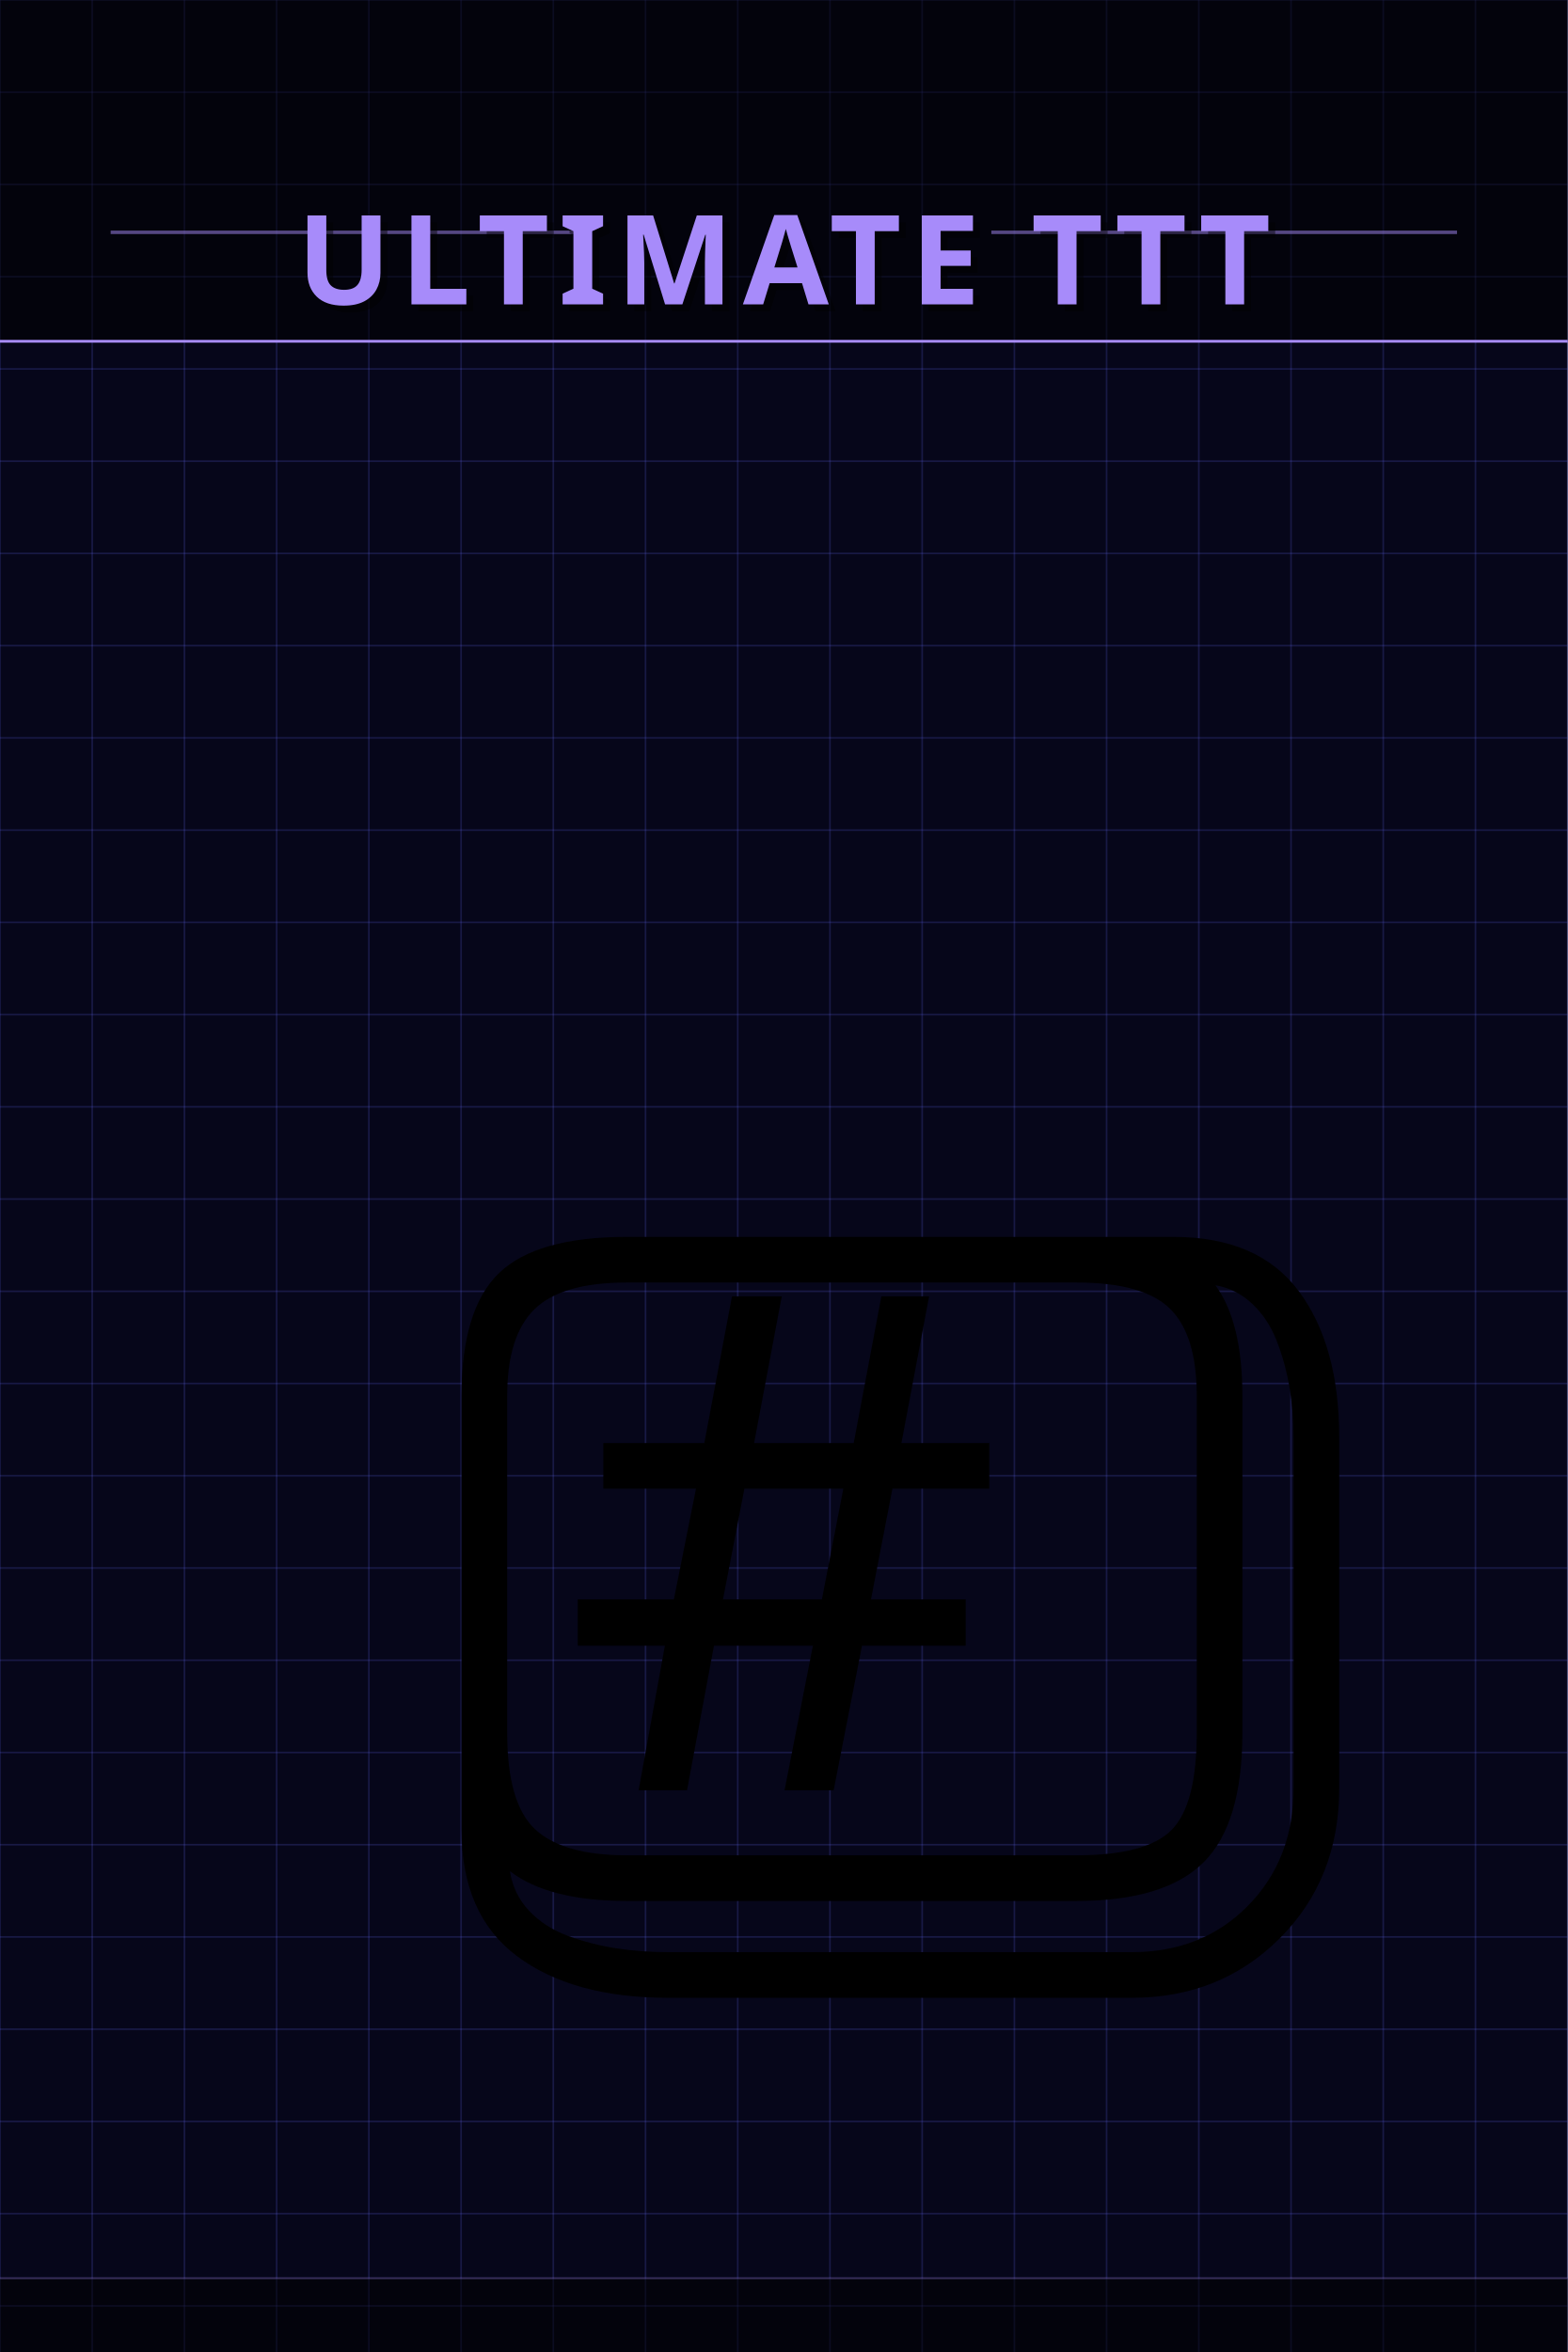
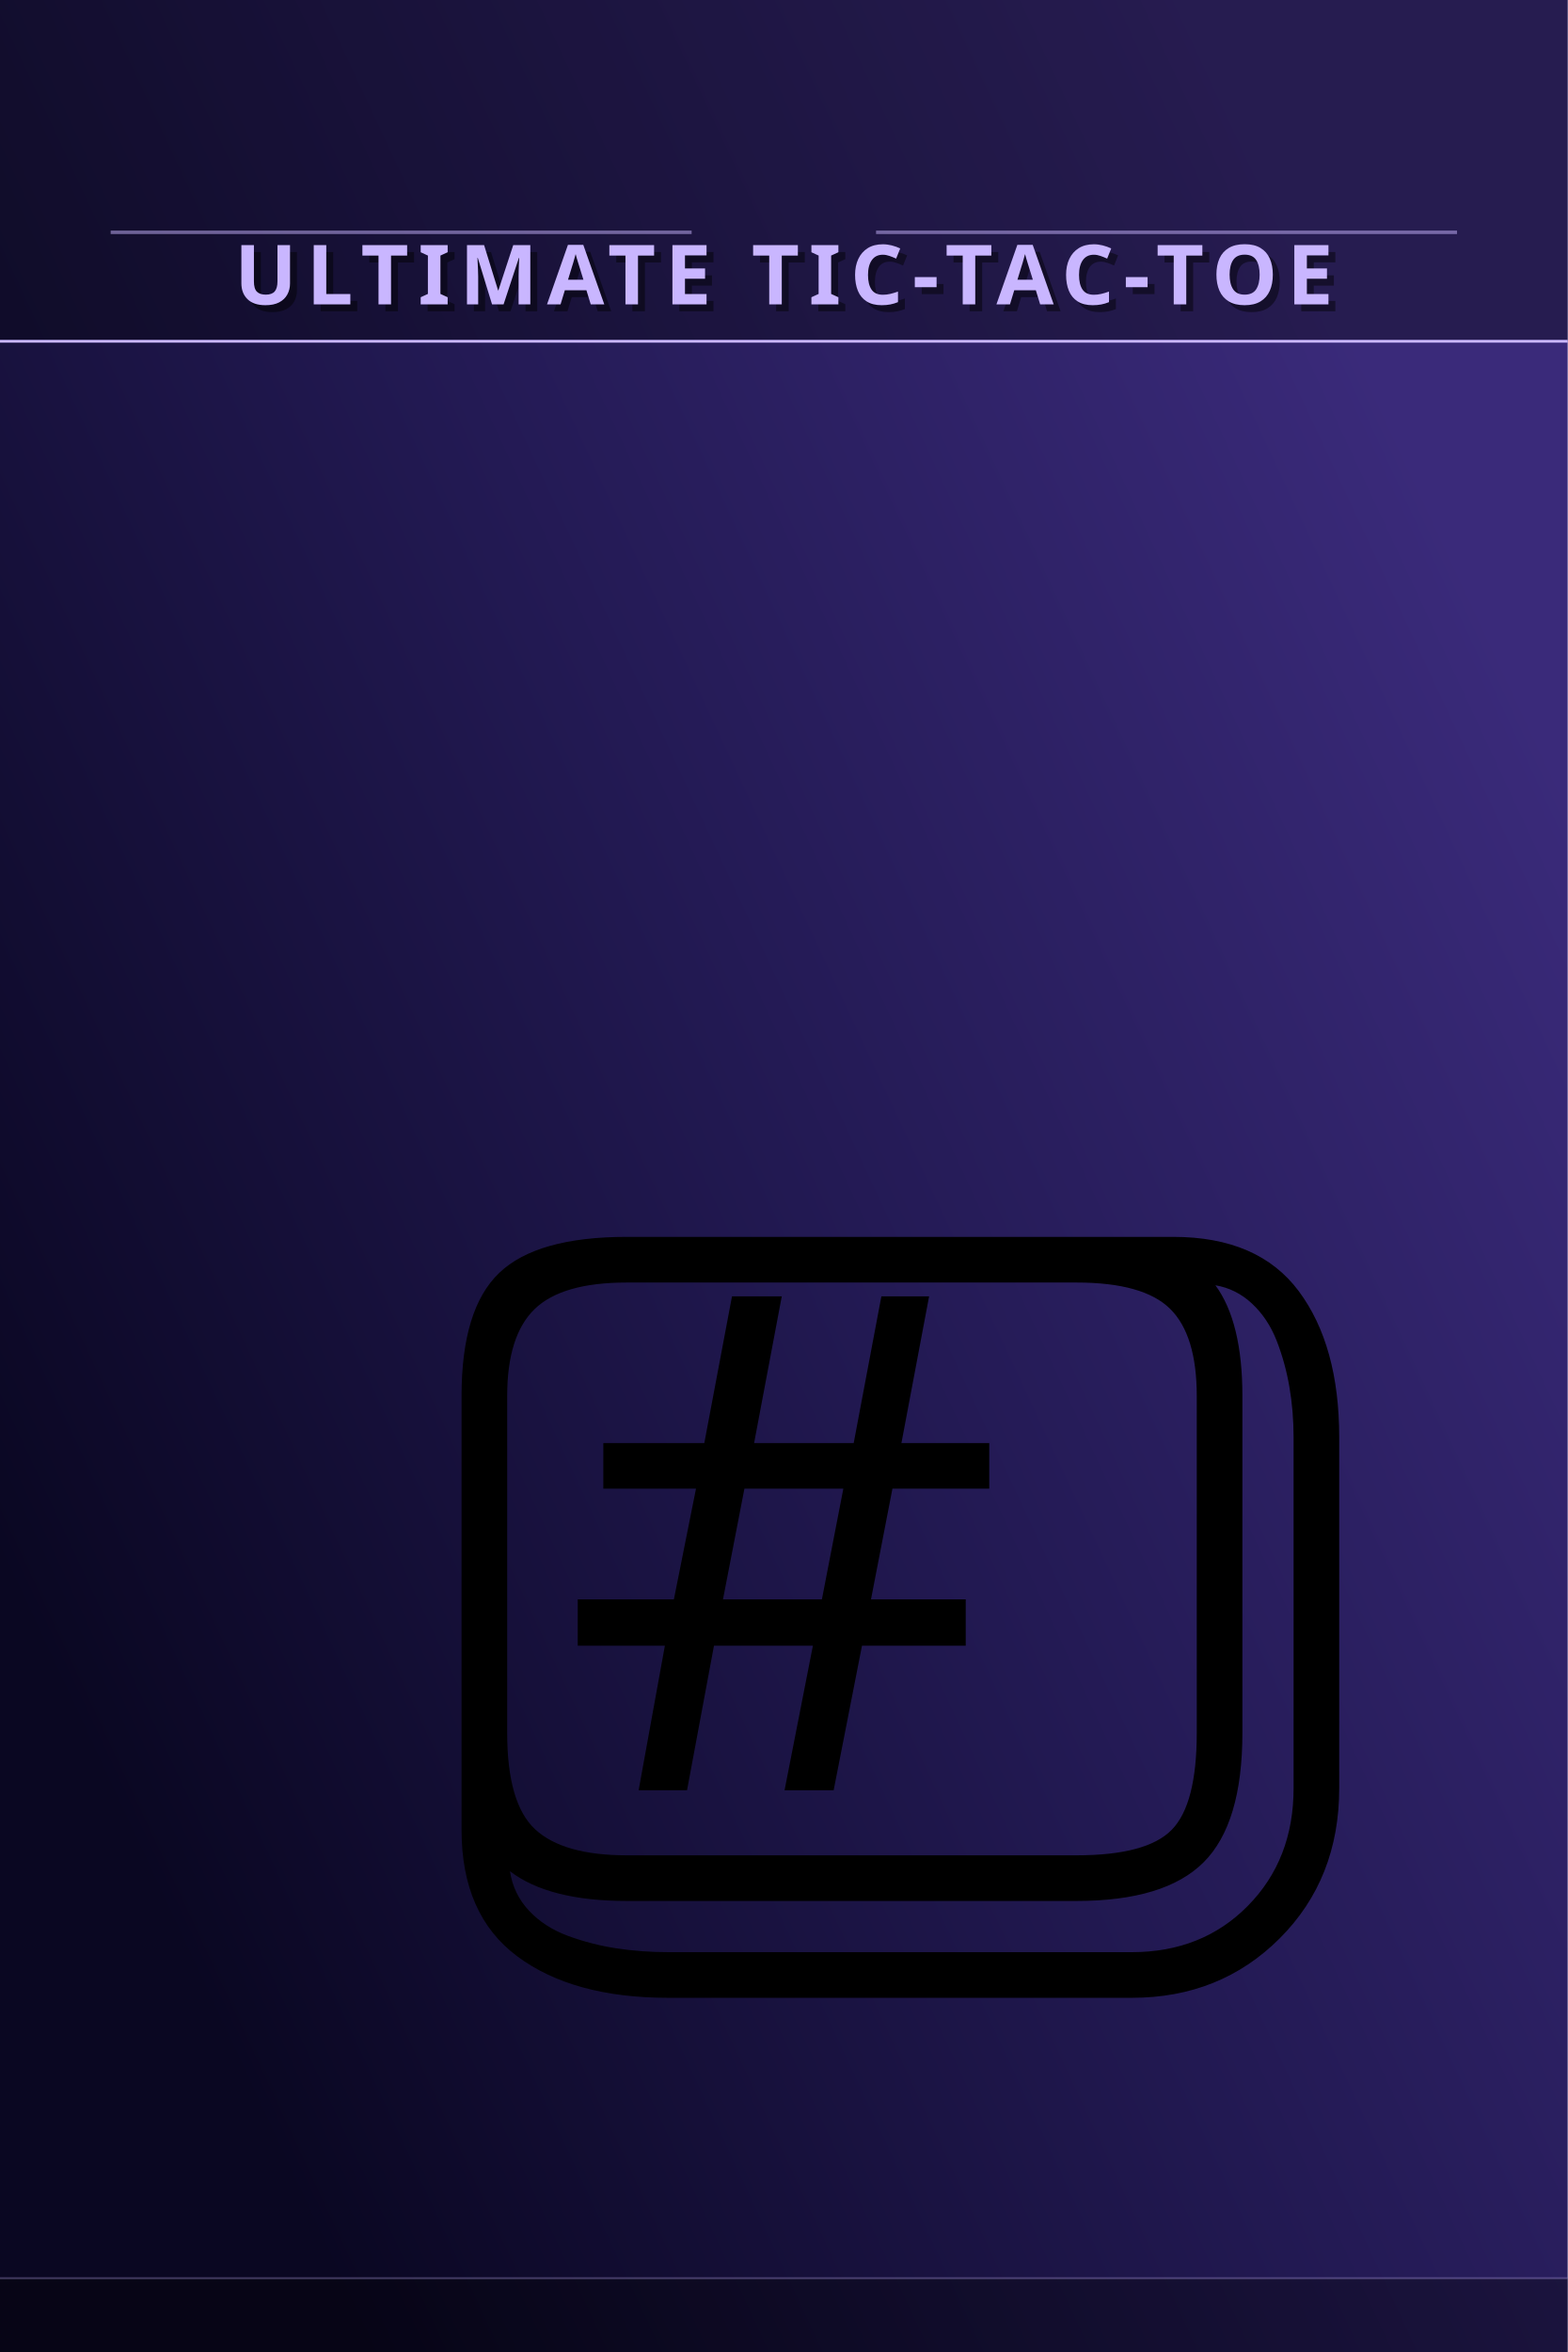
<svg xmlns="http://www.w3.org/2000/svg" width="400" height="600" viewBox="0 0 680 1020">
  <defs>
-     <clipPath id="cvclip">
-       <rect width="680" height="1020" />
-     </clipPath>
+     <linearGradient id="gultimatetictactoe" x1="0.91" y1="0.213" x2="0.09" y2="0.787">
+       <stop offset="0.0" stop-color="#3a2a7a" />
+       <stop offset="0.5" stop-color="#221952" />
+       <stop offset="1.0" stop-color="#0a0722" />
+     </linearGradient>
  </defs>
-   <rect width="680" height="1020" fill="#06061a" />
-   <line x1="0" y1="0" x2="0" y2="1020" stroke="rgba(99,102,241,0.2)" stroke-width="0.7" />
-   <line x1="40" y1="0" x2="40" y2="1020" stroke="rgba(99,102,241,0.2)" stroke-width="0.7" />
-   <line x1="80" y1="0" x2="80" y2="1020" stroke="rgba(99,102,241,0.2)" stroke-width="0.7" />
-   <line x1="120" y1="0" x2="120" y2="1020" stroke="rgba(99,102,241,0.2)" stroke-width="0.7" />
-   <line x1="160" y1="0" x2="160" y2="1020" stroke="rgba(99,102,241,0.2)" stroke-width="0.7" />
-   <line x1="200" y1="0" x2="200" y2="1020" stroke="rgba(99,102,241,0.2)" stroke-width="0.7" />
-   <line x1="240" y1="0" x2="240" y2="1020" stroke="rgba(99,102,241,0.2)" stroke-width="0.7" />
-   <line x1="280" y1="0" x2="280" y2="1020" stroke="rgba(99,102,241,0.2)" stroke-width="0.7" />
-   <line x1="320" y1="0" x2="320" y2="1020" stroke="rgba(99,102,241,0.2)" stroke-width="0.7" />
-   <line x1="360" y1="0" x2="360" y2="1020" stroke="rgba(99,102,241,0.2)" stroke-width="0.7" />
-   <line x1="400" y1="0" x2="400" y2="1020" stroke="rgba(99,102,241,0.2)" stroke-width="0.7" />
-   <line x1="440" y1="0" x2="440" y2="1020" stroke="rgba(99,102,241,0.2)" stroke-width="0.7" />
-   <line x1="480" y1="0" x2="480" y2="1020" stroke="rgba(99,102,241,0.2)" stroke-width="0.7" />
-   <line x1="520" y1="0" x2="520" y2="1020" stroke="rgba(99,102,241,0.2)" stroke-width="0.7" />
-   <line x1="560" y1="0" x2="560" y2="1020" stroke="rgba(99,102,241,0.2)" stroke-width="0.7" />
-   <line x1="600" y1="0" x2="600" y2="1020" stroke="rgba(99,102,241,0.2)" stroke-width="0.7" />
-   <line x1="640" y1="0" x2="640" y2="1020" stroke="rgba(99,102,241,0.2)" stroke-width="0.7" />
-   <line x1="680" y1="0" x2="680" y2="1020" stroke="rgba(99,102,241,0.2)" stroke-width="0.7" />
-   <line x1="0" y1="0" x2="680" y2="0" stroke="rgba(99,102,241,0.2)" stroke-width="0.7" />
-   <line x1="0" y1="40" x2="680" y2="40" stroke="rgba(99,102,241,0.2)" stroke-width="0.7" />
-   <line x1="0" y1="80" x2="680" y2="80" stroke="rgba(99,102,241,0.2)" stroke-width="0.7" />
-   <line x1="0" y1="120" x2="680" y2="120" stroke="rgba(99,102,241,0.2)" stroke-width="0.7" />
-   <line x1="0" y1="160" x2="680" y2="160" stroke="rgba(99,102,241,0.2)" stroke-width="0.7" />
-   <line x1="0" y1="200" x2="680" y2="200" stroke="rgba(99,102,241,0.2)" stroke-width="0.7" />
-   <line x1="0" y1="240" x2="680" y2="240" stroke="rgba(99,102,241,0.2)" stroke-width="0.7" />
-   <line x1="0" y1="280" x2="680" y2="280" stroke="rgba(99,102,241,0.2)" stroke-width="0.7" />
-   <line x1="0" y1="320" x2="680" y2="320" stroke="rgba(99,102,241,0.2)" stroke-width="0.7" />
-   <line x1="0" y1="360" x2="680" y2="360" stroke="rgba(99,102,241,0.2)" stroke-width="0.7" />
-   <line x1="0" y1="400" x2="680" y2="400" stroke="rgba(99,102,241,0.2)" stroke-width="0.7" />
-   <line x1="0" y1="440" x2="680" y2="440" stroke="rgba(99,102,241,0.2)" stroke-width="0.7" />
-   <line x1="0" y1="480" x2="680" y2="480" stroke="rgba(99,102,241,0.2)" stroke-width="0.7" />
-   <line x1="0" y1="520" x2="680" y2="520" stroke="rgba(99,102,241,0.2)" stroke-width="0.7" />
-   <line x1="0" y1="560" x2="680" y2="560" stroke="rgba(99,102,241,0.2)" stroke-width="0.7" />
-   <line x1="0" y1="600" x2="680" y2="600" stroke="rgba(99,102,241,0.2)" stroke-width="0.7" />
-   <line x1="0" y1="640" x2="680" y2="640" stroke="rgba(99,102,241,0.2)" stroke-width="0.7" />
-   <line x1="0" y1="680" x2="680" y2="680" stroke="rgba(99,102,241,0.2)" stroke-width="0.7" />
-   <line x1="0" y1="720" x2="680" y2="720" stroke="rgba(99,102,241,0.2)" stroke-width="0.7" />
-   <line x1="0" y1="760" x2="680" y2="760" stroke="rgba(99,102,241,0.2)" stroke-width="0.7" />
-   <line x1="0" y1="800" x2="680" y2="800" stroke="rgba(99,102,241,0.2)" stroke-width="0.7" />
-   <line x1="0" y1="840" x2="680" y2="840" stroke="rgba(99,102,241,0.2)" stroke-width="0.7" />
-   <line x1="0" y1="880" x2="680" y2="880" stroke="rgba(99,102,241,0.2)" stroke-width="0.7" />
-   <line x1="0" y1="920" x2="680" y2="920" stroke="rgba(99,102,241,0.2)" stroke-width="0.7" />
-   <line x1="0" y1="960" x2="680" y2="960" stroke="rgba(99,102,241,0.2)" stroke-width="0.7" />
-   <line x1="0" y1="1000" x2="680" y2="1000" stroke="rgba(99,102,241,0.2)" stroke-width="0.7" />
-   <line x1="0" y1="1040" x2="680" y2="1040" stroke="rgba(99,102,241,0.2)" stroke-width="0.7" />
-   <rect x="0" y="0" width="680" height="148" fill="rgba(0,0,0,0.52)" />
-   <line x1="0" y1="148" x2="680" y2="148" stroke="#a78bfa" stroke-width="1.2" />
-   <rect x="48" y="100" width="202" height="1.5" fill="#a78bfa" opacity="0.5" />
-   <rect x="430" y="100" width="202" height="1.5" fill="#a78bfa" opacity="0.5" />
-   <text x="343" y="135" text-anchor="middle" font-family="'Arial Black','Impact',sans-serif" font-weight="900" font-size="54" fill="rgba(0,0,0,0.45)" letter-spacing="4">ULTIMATE TTT</text>
-   <text x="340" y="132" text-anchor="middle" font-family="'Arial Black','Impact',sans-serif" font-weight="900" font-size="54" fill="#a78bfa" letter-spacing="4">ULTIMATE TTT</text>
+   <rect width="680" height="1020" fill="url(#gultimatetictactoe)" />
+   <rect x="0" y="0" width="680" height="148" fill="rgba(0,0,0,0.34)" />
+   <line x1="0" y1="148" x2="680" y2="148" stroke="#c9b6ff" stroke-width="1.2" />
+   <rect x="48" y="100" width="252" height="1.5" fill="#c9b6ff" opacity="0.5" />
+   <rect x="380" y="100" width="252" height="1.5" fill="#c9b6ff" opacity="0.5" />
+   <text x="343" y="135" text-anchor="middle" font-family="'Arial Black','Impact',sans-serif" font-weight="900" font-size="36" fill="rgba(0,0,0,0.45)" letter-spacing="4">ULTIMATE TIC-TAC-TOE</text>
+   <text x="340" y="132" text-anchor="middle" font-family="'Arial Black','Impact',sans-serif" font-weight="900" font-size="36" fill="#c9b6ff" letter-spacing="4">ULTIMATE TIC-TAC-TOE</text>
  <text x="340" y="660" text-anchor="middle" dominant-baseline="central" font-size="300">#️⃣</text>
-   <rect x="0" y="988" width="680" height="32" fill="rgba(0,0,0,0.52)" />
-   <line x1="0" y1="988" x2="680" y2="988" stroke="#a78bfa" stroke-width="0.8" opacity="0.3" />
+   <rect x="0" y="988" width="680" height="32" fill="rgba(0,0,0,0.34)" />
+   <line x1="0" y1="988" x2="680" y2="988" stroke="#c9b6ff" stroke-width="0.8" opacity="0.3" />
</svg>
